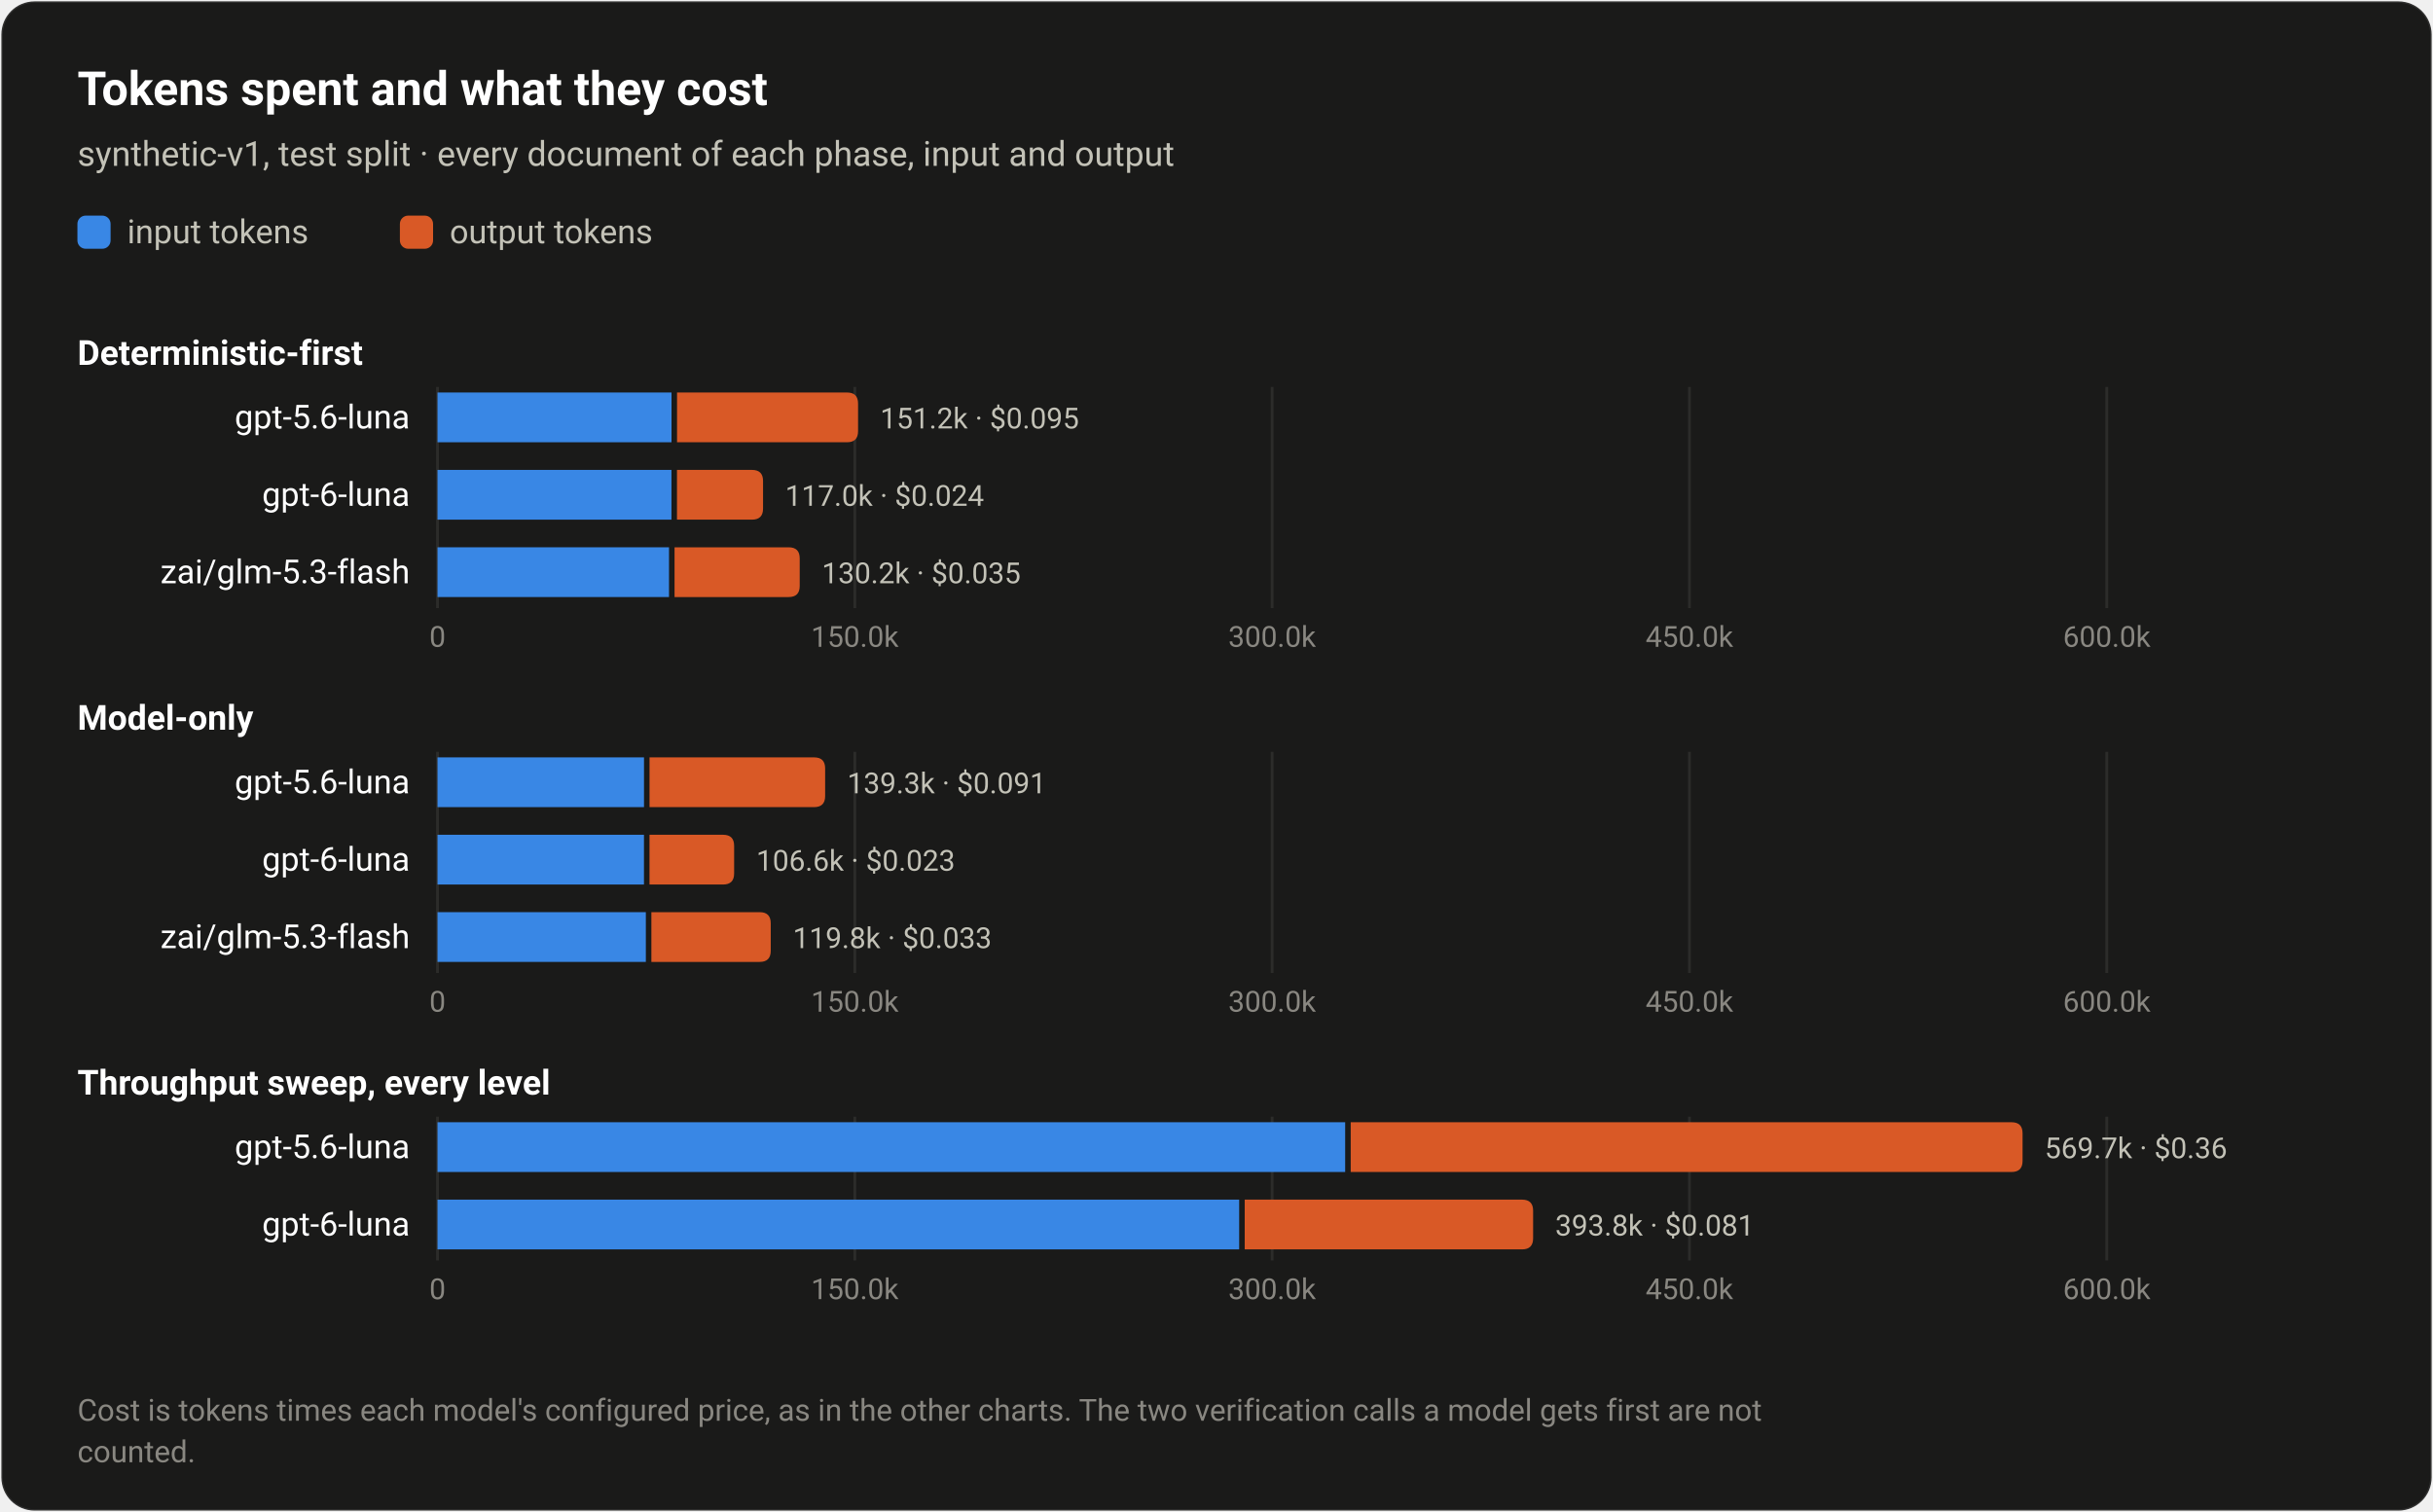
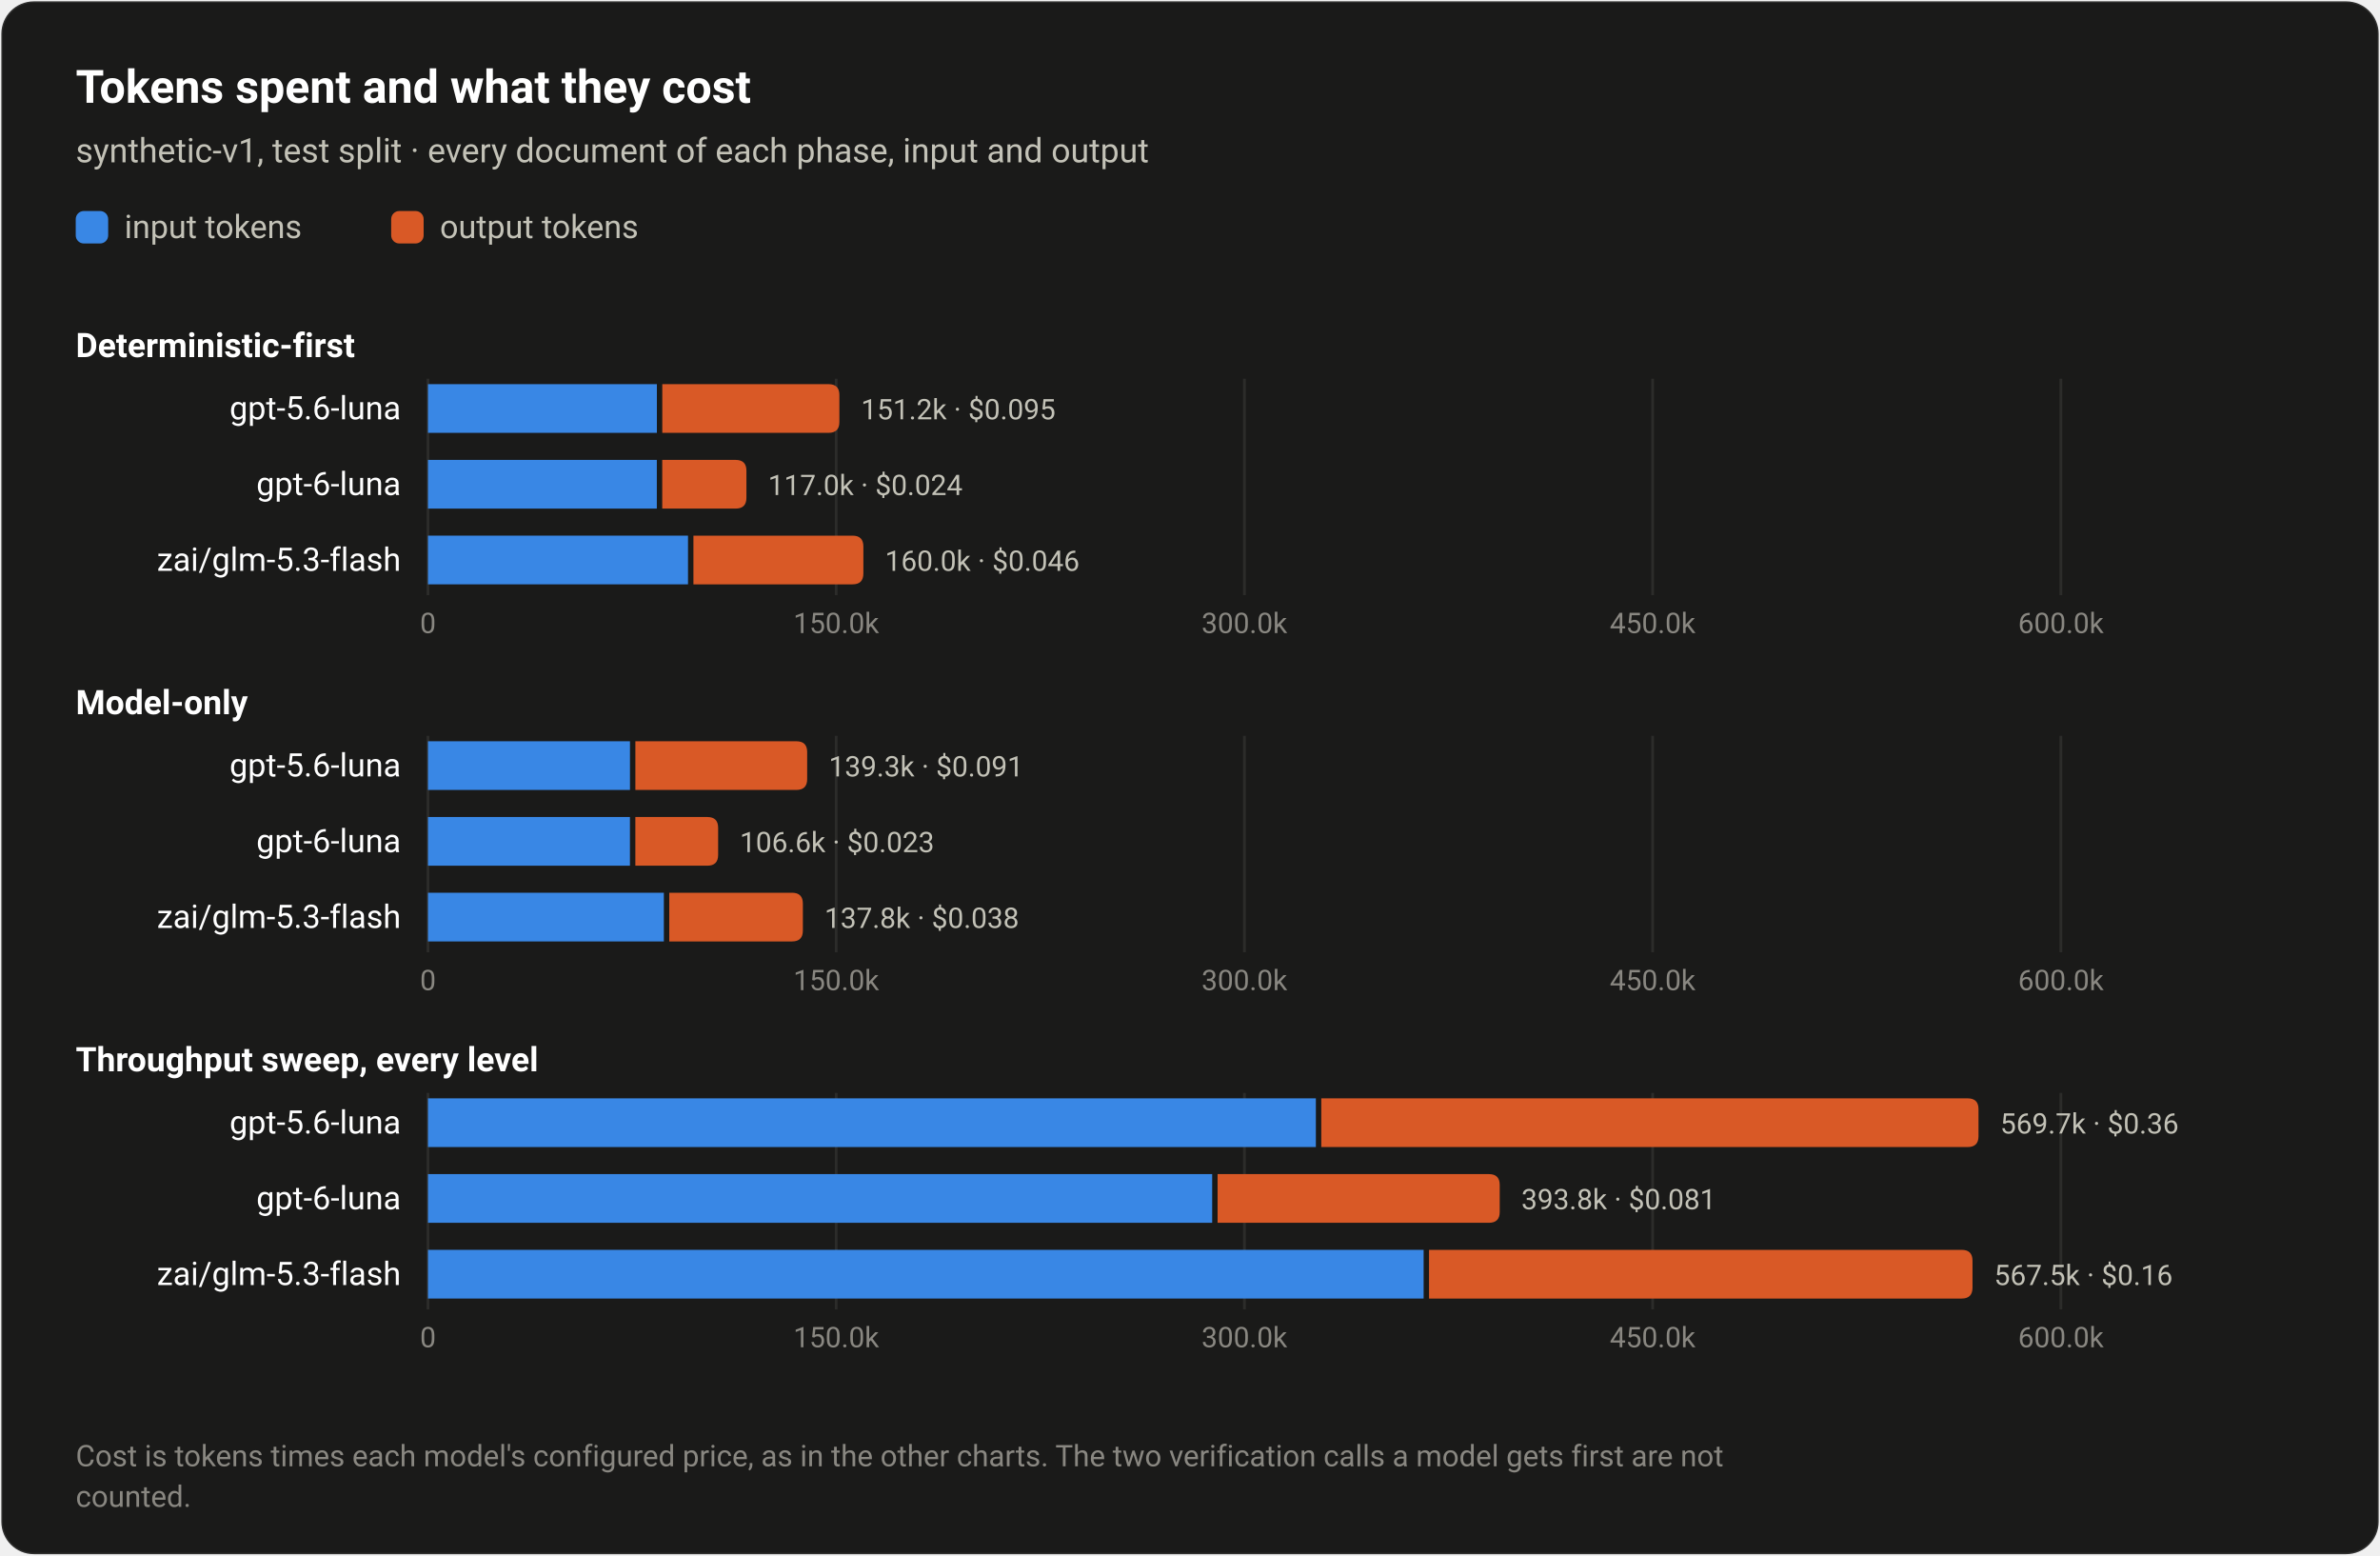
- <svg xmlns="http://www.w3.org/2000/svg" width="880" height="547" viewBox="0 0 880 547" role="img" aria-labelledby="t d" font-family="system-ui, -apple-system, &quot;Segoe UI&quot;, Roboto, sans-serif">
-   <rect x="0.5" y="0.5" width="879" height="546" rx="12" fill="#1a1a19" stroke="rgba(255,255,255,0.10)" />
+ <svg xmlns="http://www.w3.org/2000/svg" width="880" height="575" viewBox="0 0 880 575" role="img" aria-labelledby="t d" font-family="system-ui, -apple-system, &quot;Segoe UI&quot;, Roboto, sans-serif">
+   <rect x="0.5" y="0.5" width="879" height="574" rx="12" fill="#1a1a19" stroke="rgba(255,255,255,0.10)" />
  <text x="28" y="38" font-size="17" font-weight="600" fill="#ffffff">Tokens spent and what they cost</text>
  <text x="28" y="60" font-size="12.5" fill="#c3c2b7">synthetic-v1, test split · every document of each phase, input and output</text>
  <rect x="28" y="78" width="12" height="12" rx="3" fill="#3987e5" />
  <text x="46" y="88" font-size="12" fill="#c3c2b7">input tokens</text>
  <rect x="144.64" y="78" width="12" height="12" rx="3" fill="#d95926" />
  <text x="162.64" y="88" font-size="12" fill="#c3c2b7">output tokens</text>
  <text x="28" y="132" font-size="12.5" font-weight="600" fill="#ffffff">Deterministic-first</text>
  <line x1="158.24" y1="140" x2="158.24" y2="220" stroke="#2c2c2a" />
  <line x1="309.18" y1="140" x2="309.18" y2="220" stroke="#2c2c2a" />
  <line x1="460.12" y1="140" x2="460.12" y2="220" stroke="#2c2c2a" />
  <line x1="611.06" y1="140" x2="611.06" y2="220" stroke="#2c2c2a" />
  <line x1="762" y1="140" x2="762" y2="220" stroke="#2c2c2a" />
  <text x="148.24" y="155" font-size="12" fill="#ffffff" text-anchor="end">gpt-5.6-luna</text>
  <g>
    <path d="M158.24 142H242.88V160H158.24Z" fill="#3987e5" />
  </g>
  <g>
    <path d="M244.88 142H306.36Q310.36 142 310.36 146V156Q310.36 160 306.36 160H244.88Z" fill="#d95926" />
  </g>
  <text x="318.36" y="155" font-size="10.5" fill="#c3c2b7">151.2k · $0.095</text>
  <text x="148.24" y="183" font-size="12" fill="#ffffff" text-anchor="end">gpt-6-luna</text>
  <g>
    <path d="M158.24 170H242.86V188H158.24Z" fill="#3987e5" />
  </g>
  <g>
    <path d="M244.86 170H271.99Q275.99 170 275.99 174V184Q275.99 188 271.99 188H244.86Z" fill="#d95926" />
  </g>
  <text x="283.99" y="183" font-size="10.5" fill="#c3c2b7">117.0k · $0.024</text>
  <text x="148.24" y="211" font-size="12" fill="#ffffff" text-anchor="end">zai/glm-5.3-flash</text>
  <g>
-     <path d="M158.24 198H241.98V216H158.24Z" fill="#3987e5" />
+     <path d="M158.24 198H254.39V216H158.24Z" fill="#3987e5" />
  </g>
  <g>
-     <path d="M243.98 198H285.25Q289.25 198 289.25 202V212Q289.25 216 285.25 216H243.98Z" fill="#d95926" />
+     <path d="M256.39 198H315.23Q319.23 198 319.23 202V212Q319.23 216 315.23 216H256.39Z" fill="#d95926" />
  </g>
-   <text x="297.25" y="211" font-size="10.5" fill="#c3c2b7">130.2k · $0.035</text>
+   <text x="327.23" y="211" font-size="10.5" fill="#c3c2b7">160.0k · $0.046</text>
  <text x="158.24" y="234" font-size="10.5" fill="#898781" text-anchor="middle">0</text>
  <text x="309.18" y="234" font-size="10.5" fill="#898781" text-anchor="middle">150.0k</text>
  <text x="460.12" y="234" font-size="10.5" fill="#898781" text-anchor="middle">300.0k</text>
  <text x="611.06" y="234" font-size="10.5" fill="#898781" text-anchor="middle">450.0k</text>
  <text x="762" y="234" font-size="10.5" fill="#898781" text-anchor="middle">600.0k</text>
  <text x="28" y="264" font-size="12.5" font-weight="600" fill="#ffffff">Model-only</text>
  <line x1="158.24" y1="272" x2="158.24" y2="352" stroke="#2c2c2a" />
  <line x1="309.18" y1="272" x2="309.18" y2="352" stroke="#2c2c2a" />
  <line x1="460.12" y1="272" x2="460.12" y2="352" stroke="#2c2c2a" />
  <line x1="611.06" y1="272" x2="611.06" y2="352" stroke="#2c2c2a" />
  <line x1="762" y1="272" x2="762" y2="352" stroke="#2c2c2a" />
  <text x="148.24" y="287" font-size="12" fill="#ffffff" text-anchor="end">gpt-5.6-luna</text>
  <g>
    <path d="M158.24 274H232.93V292H158.24Z" fill="#3987e5" />
  </g>
  <g>
    <path d="M234.93 274H294.45Q298.45 274 298.45 278V288Q298.45 292 294.45 292H234.93Z" fill="#d95926" />
  </g>
  <text x="306.45" y="287" font-size="10.5" fill="#c3c2b7">139.3k · $0.091</text>
  <text x="148.24" y="315" font-size="12" fill="#ffffff" text-anchor="end">gpt-6-luna</text>
  <g>
    <path d="M158.24 302H232.92V320H158.24Z" fill="#3987e5" />
  </g>
  <g>
    <path d="M234.92 302H261.53Q265.53 302 265.53 306V316Q265.53 320 261.53 320H234.92Z" fill="#d95926" />
  </g>
  <text x="273.53" y="315" font-size="10.5" fill="#c3c2b7">106.6k · $0.023</text>
  <text x="148.24" y="343" font-size="12" fill="#ffffff" text-anchor="end">zai/glm-5.3-flash</text>
  <g>
-     <path d="M158.24 330H233.6V348H158.24Z" fill="#3987e5" />
+     <path d="M158.24 330H245.46V348H158.24Z" fill="#3987e5" />
  </g>
  <g>
-     <path d="M235.6 330H274.77Q278.77 330 278.77 334V344Q278.77 348 274.77 348H235.6Z" fill="#d95926" />
+     <path d="M247.46 330H292.86Q296.86 330 296.86 334V344Q296.86 348 292.86 348H247.46Z" fill="#d95926" />
  </g>
-   <text x="286.77" y="343" font-size="10.5" fill="#c3c2b7">119.8k · $0.033</text>
+   <text x="304.86" y="343" font-size="10.5" fill="#c3c2b7">137.8k · $0.038</text>
  <text x="158.24" y="366" font-size="10.5" fill="#898781" text-anchor="middle">0</text>
  <text x="309.18" y="366" font-size="10.5" fill="#898781" text-anchor="middle">150.0k</text>
  <text x="460.12" y="366" font-size="10.5" fill="#898781" text-anchor="middle">300.0k</text>
  <text x="611.06" y="366" font-size="10.5" fill="#898781" text-anchor="middle">450.0k</text>
  <text x="762" y="366" font-size="10.5" fill="#898781" text-anchor="middle">600.0k</text>
  <text x="28" y="396" font-size="12.5" font-weight="600" fill="#ffffff">Throughput sweep, every level</text>
-   <line x1="158.24" y1="404" x2="158.24" y2="456" stroke="#2c2c2a" />
-   <line x1="309.18" y1="404" x2="309.18" y2="456" stroke="#2c2c2a" />
-   <line x1="460.12" y1="404" x2="460.12" y2="456" stroke="#2c2c2a" />
-   <line x1="611.06" y1="404" x2="611.06" y2="456" stroke="#2c2c2a" />
-   <line x1="762" y1="404" x2="762" y2="456" stroke="#2c2c2a" />
+   <line x1="158.24" y1="404" x2="158.24" y2="484" stroke="#2c2c2a" />
+   <line x1="309.18" y1="404" x2="309.18" y2="484" stroke="#2c2c2a" />
+   <line x1="460.12" y1="404" x2="460.12" y2="484" stroke="#2c2c2a" />
+   <line x1="611.06" y1="404" x2="611.06" y2="484" stroke="#2c2c2a" />
+   <line x1="762" y1="404" x2="762" y2="484" stroke="#2c2c2a" />
  <text x="148.24" y="419" font-size="12" fill="#ffffff" text-anchor="end">gpt-5.6-luna</text>
  <g>
    <path d="M158.24 406H486.54V424H158.24Z" fill="#3987e5" />
  </g>
  <g>
    <path d="M488.54 406H727.55Q731.55 406 731.55 410V420Q731.55 424 727.55 424H488.54Z" fill="#d95926" />
  </g>
  <text x="739.55" y="419" font-size="10.5" fill="#c3c2b7">569.7k · $0.36</text>
  <text x="148.24" y="447" font-size="12" fill="#ffffff" text-anchor="end">gpt-6-luna</text>
  <g>
    <path d="M158.24 434H448.2V452H158.24Z" fill="#3987e5" />
  </g>
  <g>
    <path d="M450.2 434H550.52Q554.52 434 554.52 438V448Q554.52 452 550.52 452H450.2Z" fill="#d95926" />
  </g>
  <text x="562.52" y="447" font-size="10.5" fill="#c3c2b7">393.8k · $0.081</text>
-   <text x="158.24" y="470" font-size="10.5" fill="#898781" text-anchor="middle">0</text>
-   <text x="309.18" y="470" font-size="10.5" fill="#898781" text-anchor="middle">150.0k</text>
-   <text x="460.12" y="470" font-size="10.5" fill="#898781" text-anchor="middle">300.0k</text>
-   <text x="611.06" y="470" font-size="10.5" fill="#898781" text-anchor="middle">450.0k</text>
-   <text x="762" y="470" font-size="10.5" fill="#898781" text-anchor="middle">600.0k</text>
-   <text x="28" y="514" font-size="11" fill="#898781">Cost is tokens times each model's configured price, as in the other charts. The two verification calls a model gets first are not</text>
-   <text x="28" y="529" font-size="11" fill="#898781">counted.</text>
+   <text x="148.24" y="475" font-size="12" fill="#ffffff" text-anchor="end">zai/glm-5.3-flash</text>
+   <g>
+     <path d="M158.24 462H526.38V480H158.24Z" fill="#3987e5" />
+   </g>
+   <g>
+     <path d="M528.38 462H725.33Q729.33 462 729.33 466V476Q729.33 480 725.33 480H528.38Z" fill="#d95926" />
+   </g>
+   <text x="737.33" y="475" font-size="10.5" fill="#c3c2b7">567.5k · $0.16</text>
+   <text x="158.24" y="498" font-size="10.5" fill="#898781" text-anchor="middle">0</text>
+   <text x="309.18" y="498" font-size="10.5" fill="#898781" text-anchor="middle">150.0k</text>
+   <text x="460.12" y="498" font-size="10.5" fill="#898781" text-anchor="middle">300.0k</text>
+   <text x="611.06" y="498" font-size="10.5" fill="#898781" text-anchor="middle">450.0k</text>
+   <text x="762" y="498" font-size="10.5" fill="#898781" text-anchor="middle">600.0k</text>
+   <text x="28" y="542" font-size="11" fill="#898781">Cost is tokens times each model's configured price, as in the other charts. The two verification calls a model gets first are not</text>
+   <text x="28" y="557" font-size="11" fill="#898781">counted.</text>
</svg>
